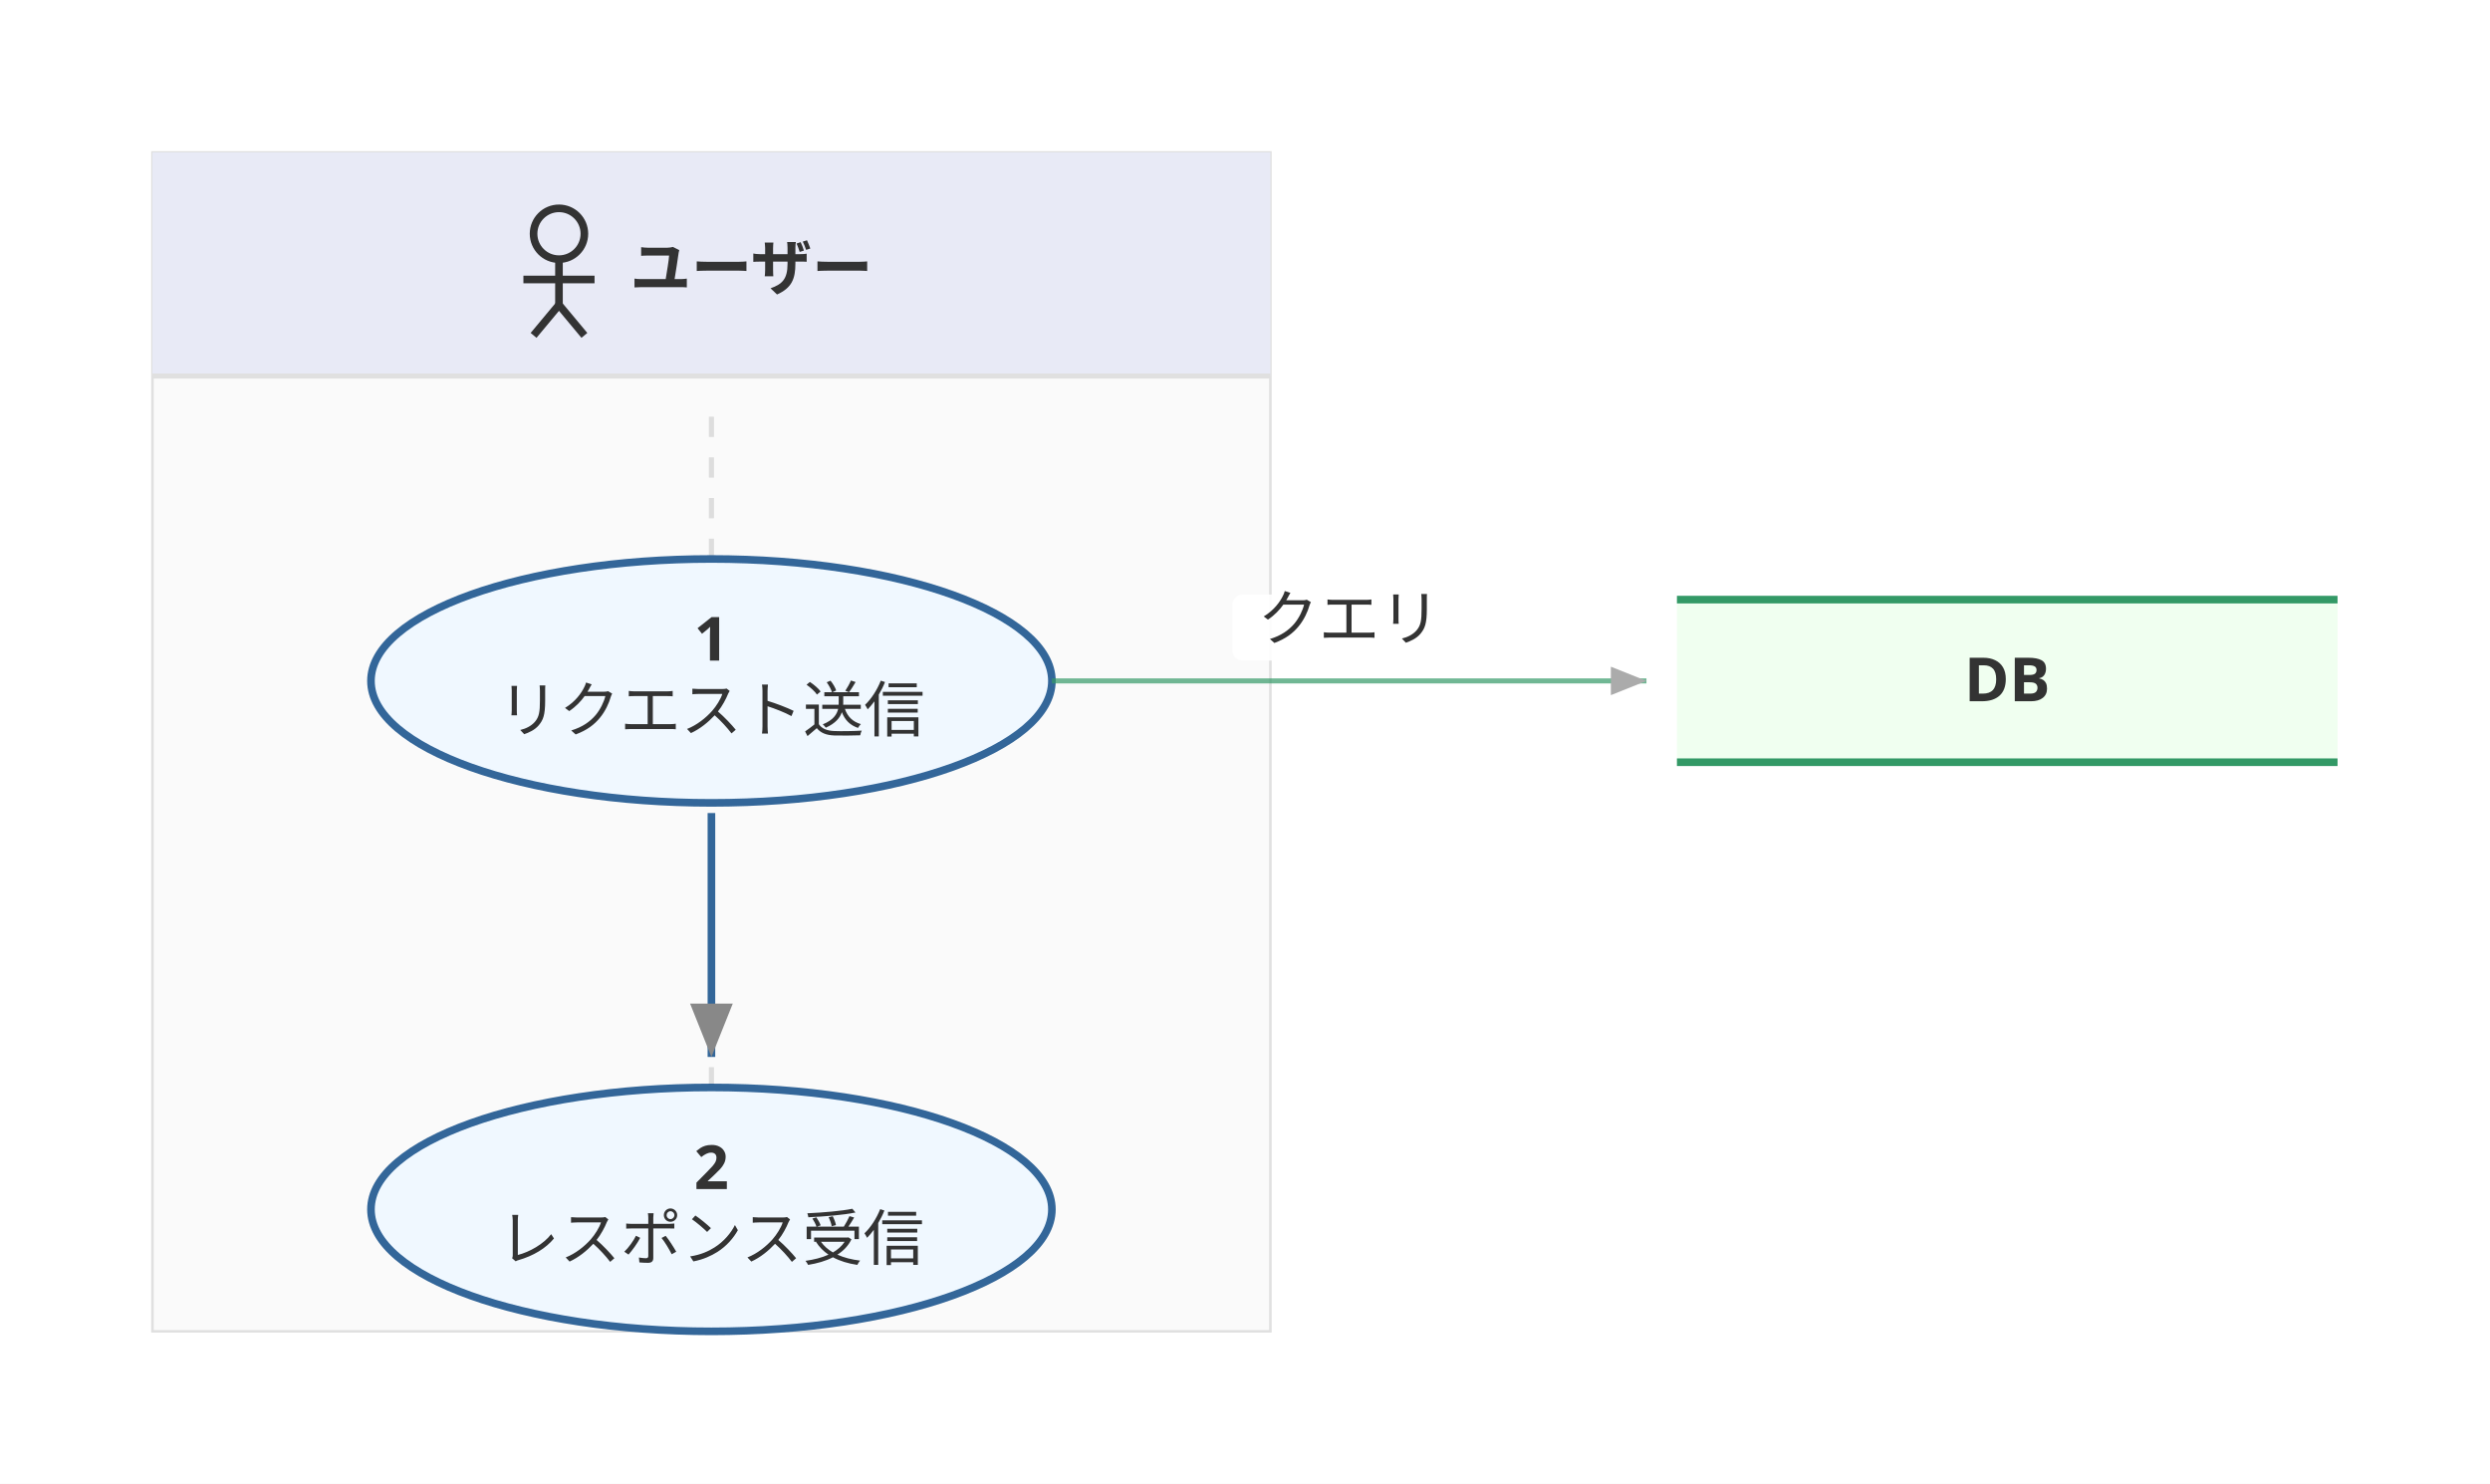
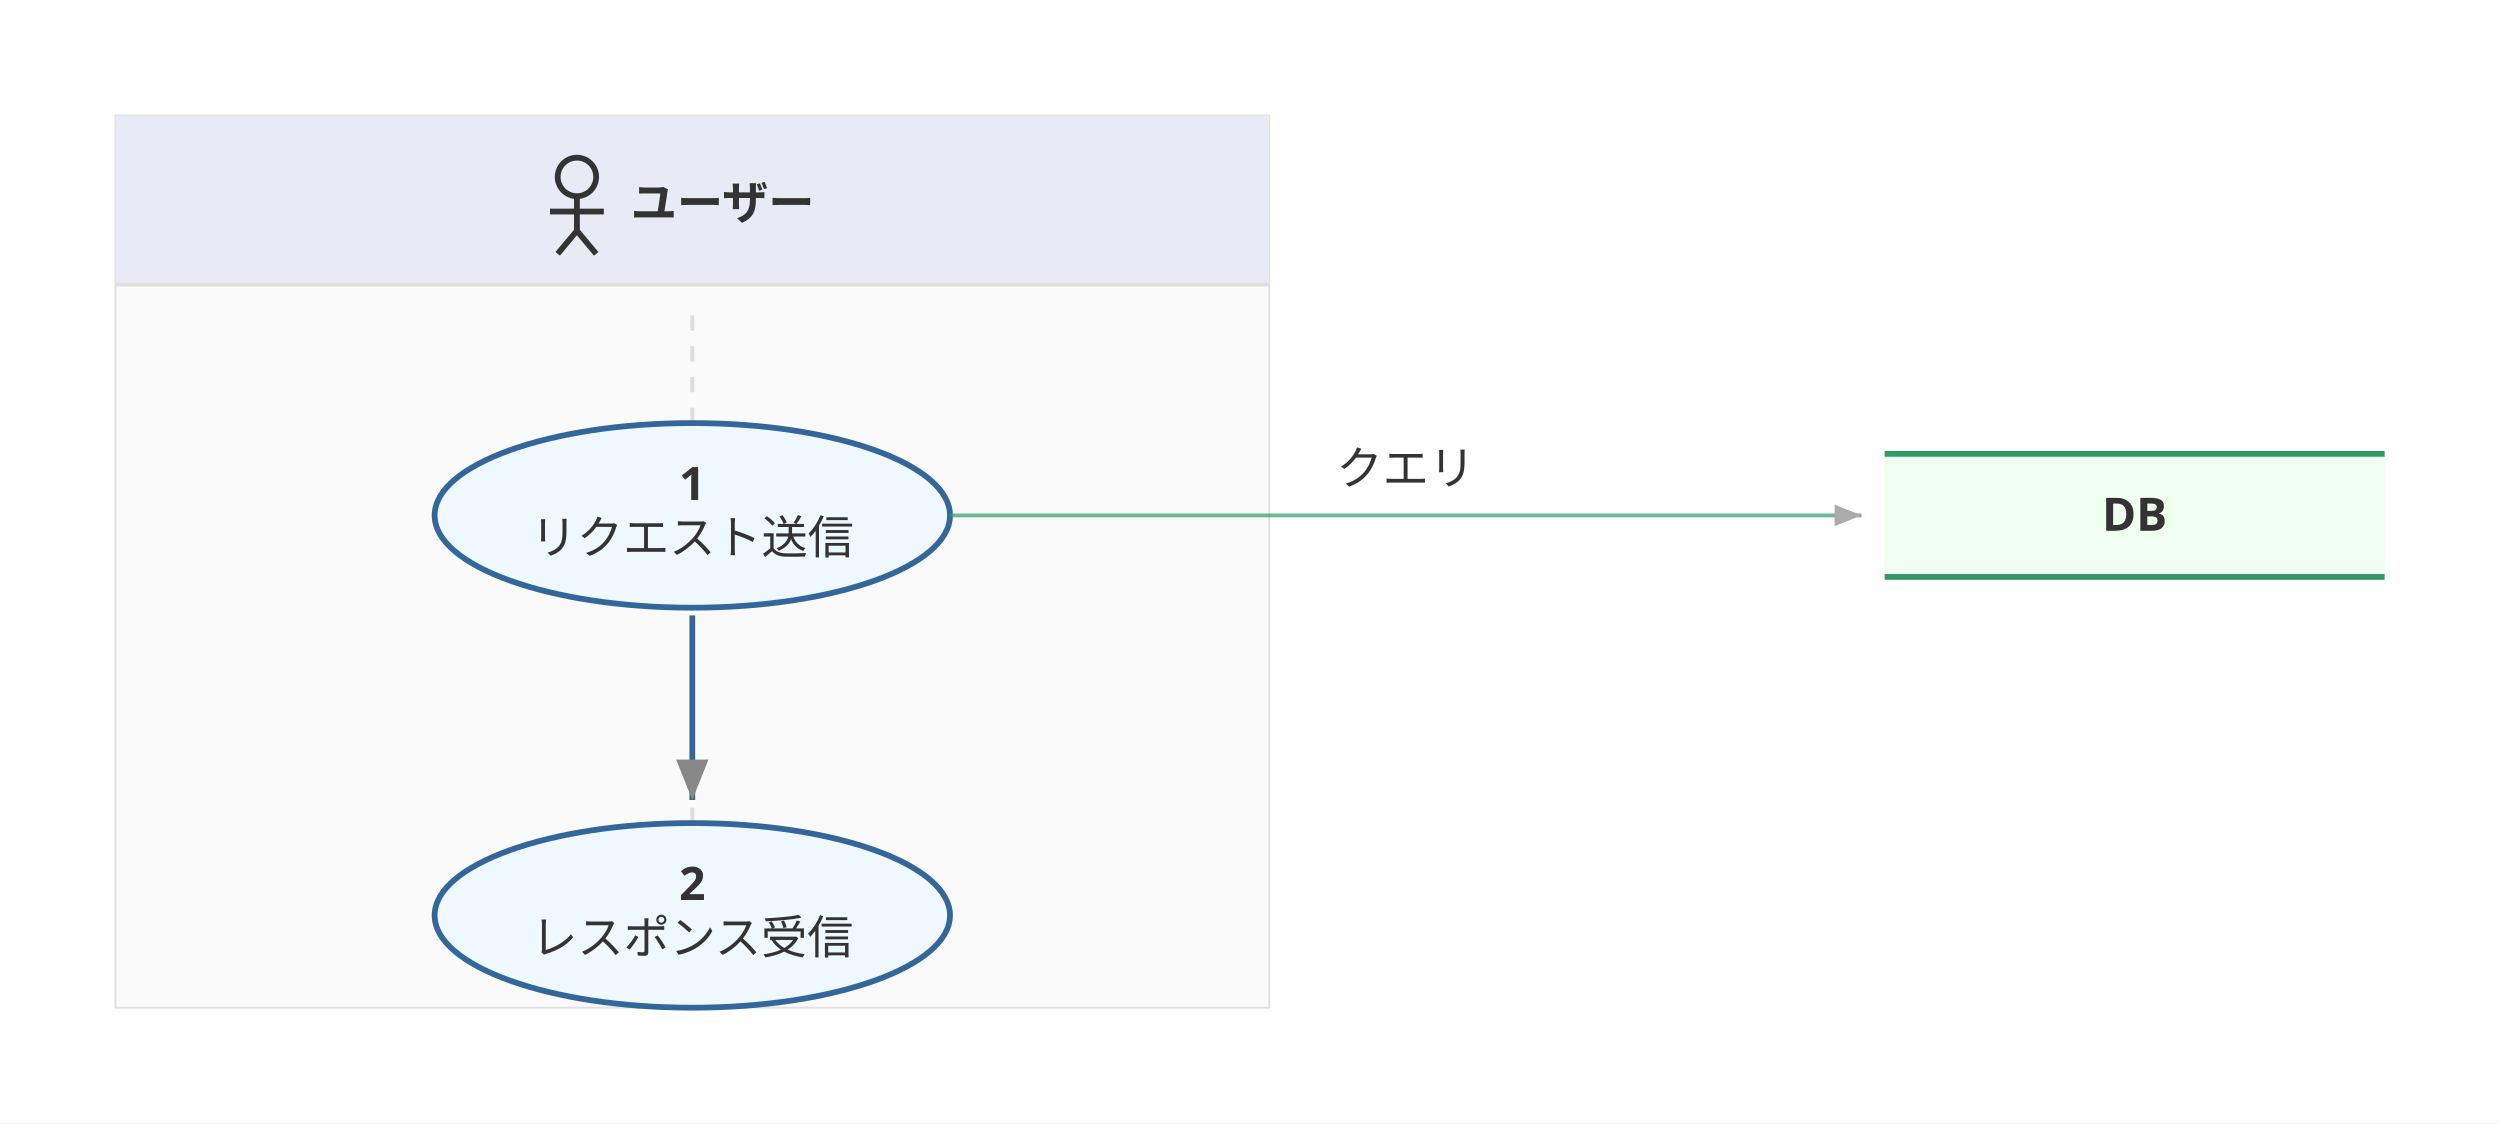
- <svg xmlns="http://www.w3.org/2000/svg" width="490" height="292" viewBox="0 0 490 292">
+ <svg xmlns="http://www.w3.org/2000/svg" width="650" height="292" viewBox="0 0 650 292">
  <rect width="100%" height="100%" fill="white" />
  <style>text { font-family: sans-serif; font-size: 12px; fill: #333; }</style>
  <defs>
    <marker id="arrow" viewBox="0 0 10 10" refX="10" refY="5" markerWidth="7" markerHeight="7" orient="auto">
      <polygon points="0,1 10,5 0,9" fill="#888" />
    </marker>
  </defs>
-   <rect x="30" y="30" width="220" height="232" fill="#fafafa" stroke="#e0e0e0" stroke-width="0.5" />
-   <rect x="30" y="30" width="220" height="44" fill="#e8eaf6" />
-   <line x1="30" y1="74" x2="250" y2="74" stroke="#e0e0e0" stroke-width="1" />
-   <circle cx="110" cy="46" r="5" fill="none" stroke="#333" stroke-width="1.5" />
-   <line x1="110" y1="51" x2="110" y2="60" stroke="#333" stroke-width="1.5" />
-   <line x1="103" y1="55" x2="117" y2="55" stroke="#333" stroke-width="1.5" />
-   <line x1="110" y1="60" x2="105" y2="66" stroke="#333" stroke-width="1.5" />
-   <line x1="110" y1="60" x2="115" y2="66" stroke="#333" stroke-width="1.5" />
-   <text x="124" y="57" font-weight="bold" fill="#333">ユーザー</text>
-   <line x1="140" y1="82" x2="140" y2="262" stroke="#ddd" stroke-width="1" stroke-dasharray="4,4" />
-   <rect x="330" y="118" width="130" height="32" fill="#f0fff0" stroke="none" />
-   <line x1="330" y1="118" x2="460" y2="118" stroke="#339966" stroke-width="1.5" />
-   <line x1="330" y1="150" x2="460" y2="150" stroke="#339966" stroke-width="1.5" />
-   <text x="395" y="138" text-anchor="middle" font-size="11" font-weight="bold" fill="#339966">DB</text>
-   <ellipse cx="140" cy="134" rx="67" ry="24" fill="#f0f8ff" stroke="#336699" stroke-width="1.5" />
-   <text x="140" y="130" text-anchor="middle" font-size="10" font-weight="bold" fill="#336699">1</text>
-   <text x="140" y="144" text-anchor="middle" font-size="10" fill="#336699">リクエスト送信</text>
-   <path d="M207,134 C242.1,134 288.9,134 324,134" fill="none" stroke="#339966" stroke-width="1" marker-end="url(#arrow)" opacity="0.7" />
-   <rect x="242.5" y="117" width="46" height="13" rx="2" fill="white" opacity="0.9" />
-   <text x="265.5" y="126" text-anchor="middle" font-size="9" fill="#339966">クエリ</text>
-   <ellipse cx="140" cy="238" rx="67" ry="24" fill="#f0f8ff" stroke="#336699" stroke-width="1.5" />
-   <text x="140" y="234" text-anchor="middle" font-size="10" font-weight="bold" fill="#336699">2</text>
-   <text x="140" y="248" text-anchor="middle" font-size="10" fill="#336699">レスポンス受信</text>
-   <line x1="140" y1="160" x2="140" y2="208" stroke="#336699" stroke-width="1.5" marker-end="url(#arrow)" />
+   <rect x="30" y="30" width="300" height="232" fill="#fafafa" stroke="#e0e0e0" stroke-width="0.5" />
+   <rect x="30" y="30" width="300" height="44" fill="#e8eaf6" />
+   <line x1="30" y1="74" x2="330" y2="74" stroke="#e0e0e0" stroke-width="1" />
+   <circle cx="150" cy="46" r="5" fill="none" stroke="#333" stroke-width="1.5" />
+   <line x1="150" y1="51" x2="150" y2="60" stroke="#333" stroke-width="1.5" />
+   <line x1="143" y1="55" x2="157" y2="55" stroke="#333" stroke-width="1.5" />
+   <line x1="150" y1="60" x2="145" y2="66" stroke="#333" stroke-width="1.5" />
+   <line x1="150" y1="60" x2="155" y2="66" stroke="#333" stroke-width="1.5" />
+   <text x="164" y="57" font-weight="bold" fill="#333">ユーザー</text>
+   <line x1="180" y1="82" x2="180" y2="262" stroke="#ddd" stroke-width="1" stroke-dasharray="4,4" />
+   <rect x="490" y="118" width="130" height="32" fill="#f0fff0" stroke="none" />
+   <line x1="490" y1="118" x2="620" y2="118" stroke="#339966" stroke-width="1.5" />
+   <line x1="490" y1="150" x2="620" y2="150" stroke="#339966" stroke-width="1.5" />
+   <text x="555" y="138" text-anchor="middle" font-size="11" font-weight="bold" fill="#339966">DB</text>
+   <ellipse cx="180" cy="134" rx="67" ry="24" fill="#f0f8ff" stroke="#336699" stroke-width="1.5" />
+   <text x="180" y="130" text-anchor="middle" font-size="10" font-weight="bold" fill="#336699">1</text>
+   <text x="180" y="144" text-anchor="middle" font-size="10" fill="#336699">リクエスト送信</text>
+   <path d="M247,134 C318.1,134 412.9,134 484,134" fill="none" stroke="#339966" stroke-width="1" marker-end="url(#arrow)" opacity="0.7" />
+   <rect x="342.5" y="117" width="46" height="13" rx="2" fill="white" opacity="0.9" />
+   <text x="365.5" y="126" text-anchor="middle" font-size="9" fill="#339966">クエリ</text>
+   <ellipse cx="180" cy="238" rx="67" ry="24" fill="#f0f8ff" stroke="#336699" stroke-width="1.5" />
+   <text x="180" y="234" text-anchor="middle" font-size="10" font-weight="bold" fill="#336699">2</text>
+   <text x="180" y="248" text-anchor="middle" font-size="10" fill="#336699">レスポンス受信</text>
+   <line x1="180" y1="160" x2="180" y2="208" stroke="#336699" stroke-width="1.5" marker-end="url(#arrow)" />
</svg>
